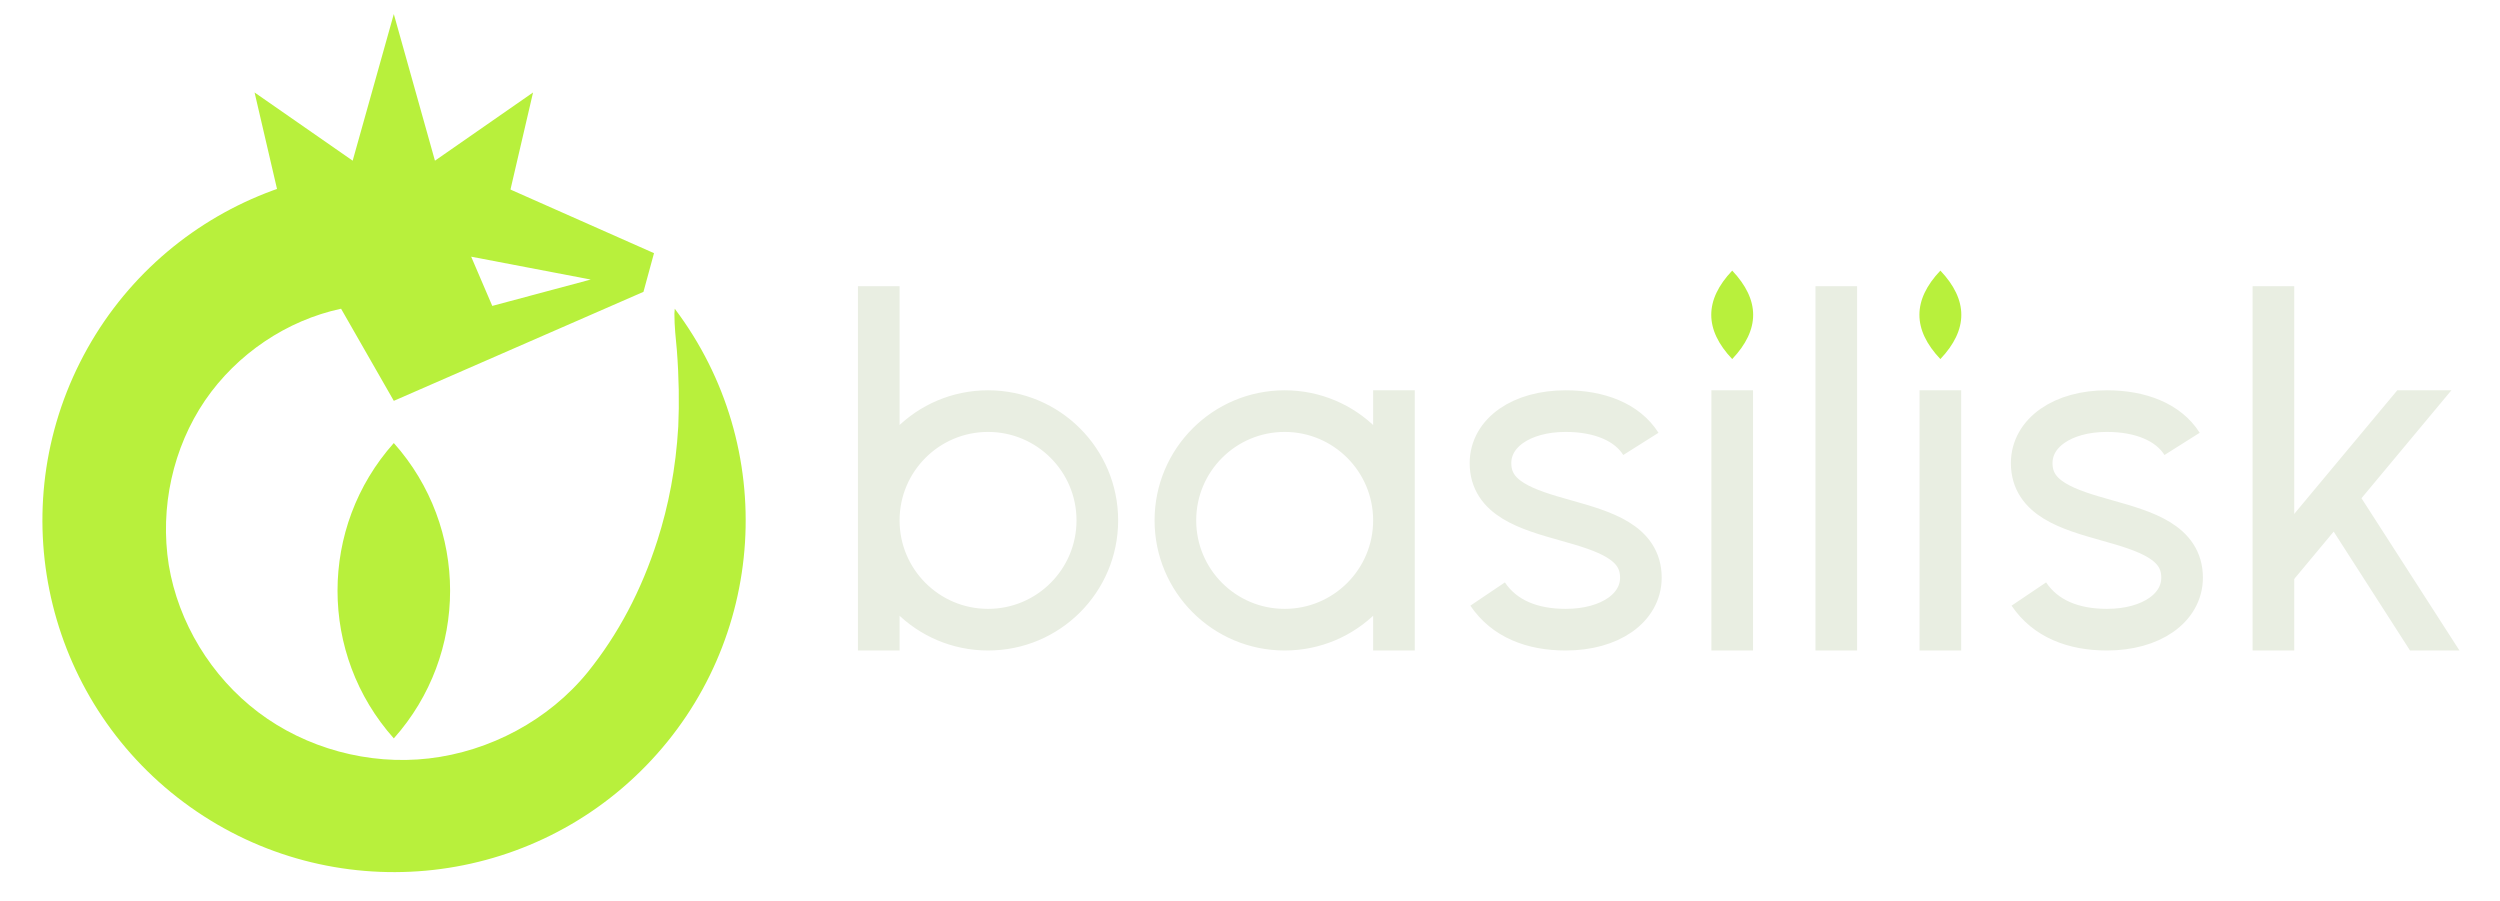
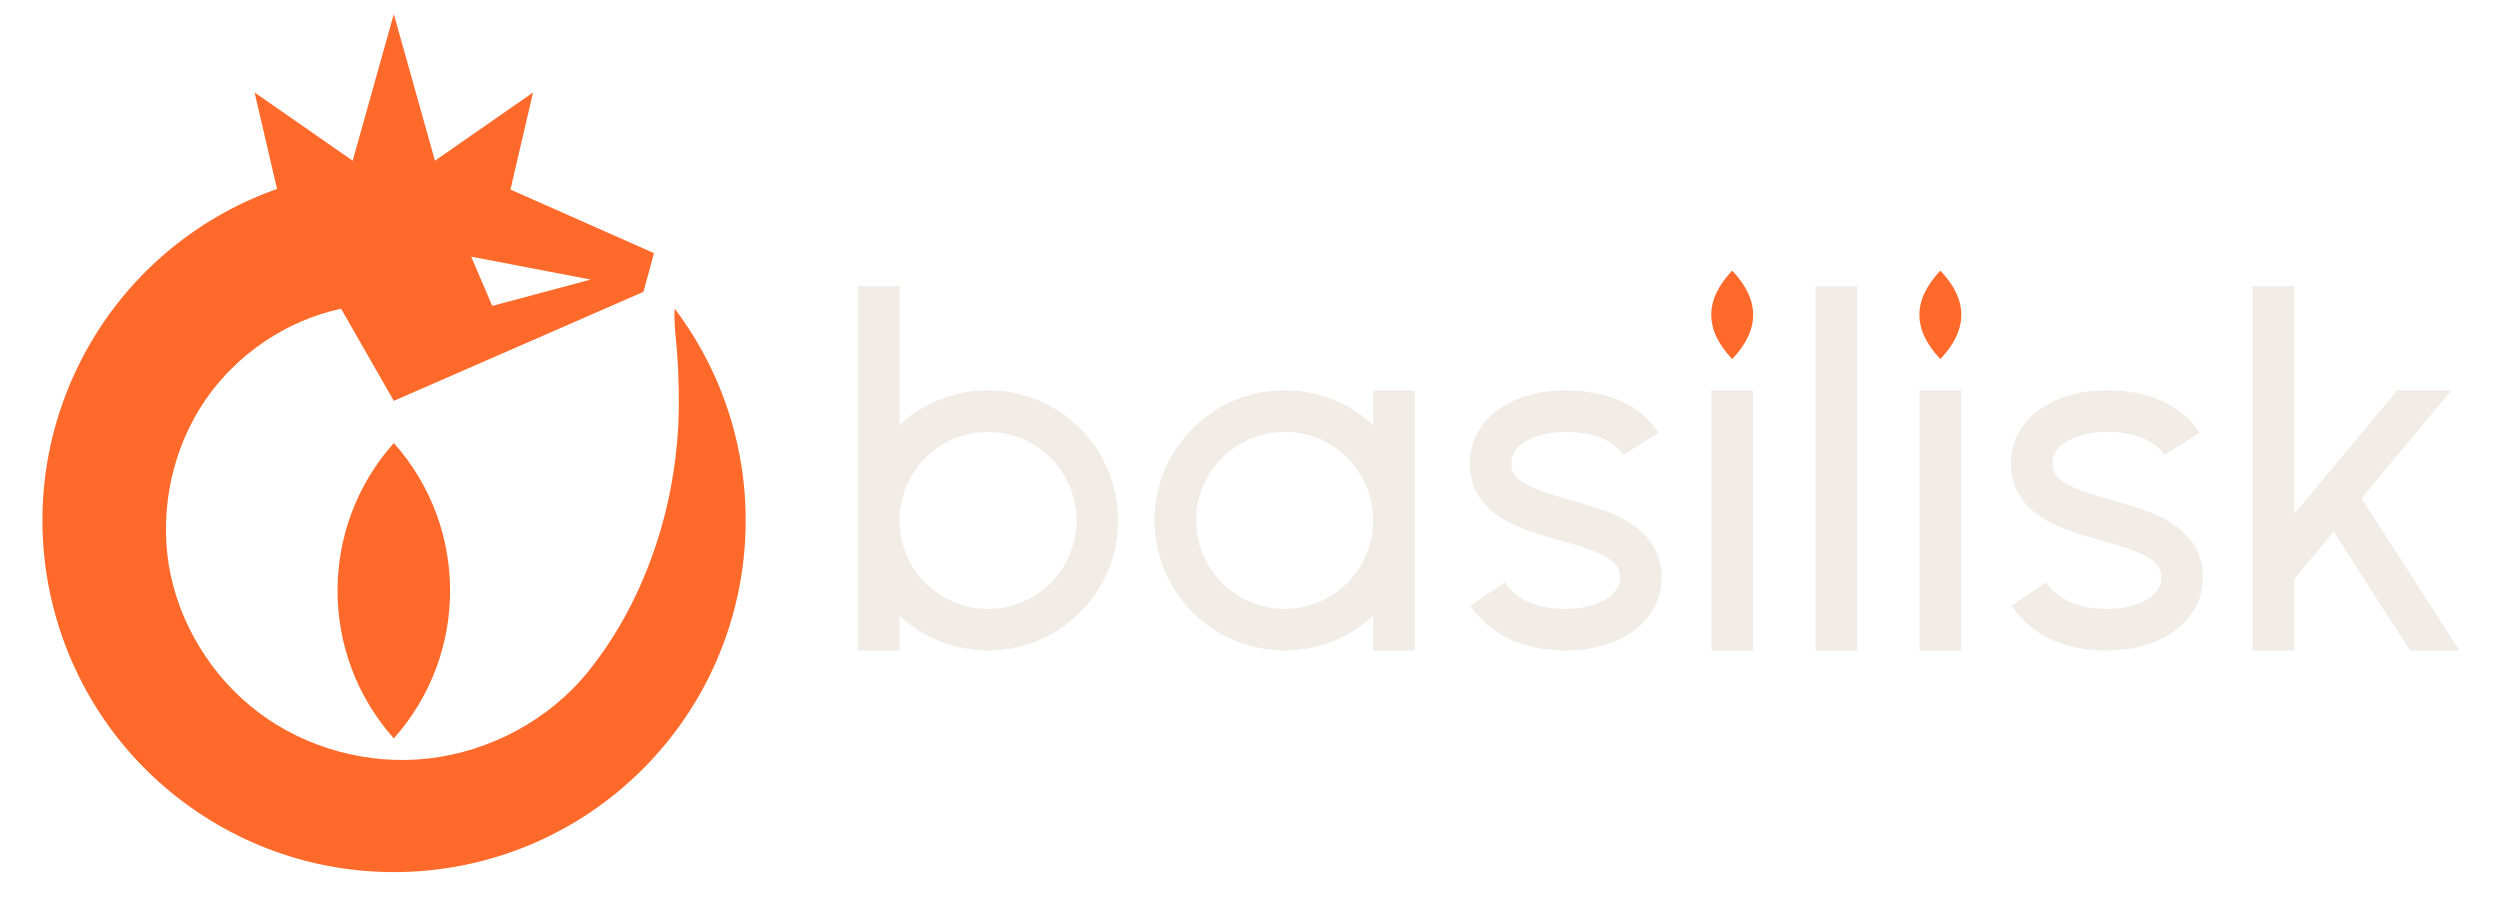
<svg xmlns="http://www.w3.org/2000/svg" viewBox="0 0 711 256" role="img" aria-label="basilisk">
-   <g fill="#B8F03C" transform="translate(-16 0)">
+   <g fill="#FF6A2B" transform="translate(-16 0)">
    <path fill-rule="evenodd" d="M158.9 52.9 A100 100 0 1 0 207.9 87.8 L207.8 89.2 C207.8 93 208.2 96.3 208.5 99.6 C209.1 107.4 209.2 114.6 208.9 121.3 C208.2 133.3 206.1 143.9 203 153.6 C198.4 168 191.8 180.4 183.2 191.1 C172 204.9 155.2 213.7 138 215.7 C120.8 217.7 103 212.8 89.5 202.6 C76 192.4 66.7 177 64 160.7 C61.4 144.3 65.2 127.3 74.3 113.9 C83.4 100.6 97.6 91.1 113 87.8 L128 114 L199 83 L202 72 Z M150 73 L184 79.5 L156 87 Z" />
    <path d="M95.1 55.1 L88.4 26.3 L116.3 45.7 L128 4 L139.7 45.7 L167.6 26.3 L160.9 55.1 Z" />
    <path d="M128 126 A63.1 63.1 0 0 1 128 210 A63.1 63.1 0 0 1 128 126 Z" />
  </g>
  <g transform="translate(244 81.4) scale(0.74)">
-     <path fill="none" stroke="#E9EEE2" stroke-width="16" d="M8 0 V140 M8 90 a42 42 0 1 0 84 0 a42 42 0 1 0 -84 0 M206 40 V140 M122 90 a42 42 0 1 0 84 0 a42 42 0 1 0 -84 0 M300.9 60.6 C295.6 52.2 284.9 48 272 48 C254.9 48 243.1 56.4 243.1 68 C243.1 81.6 257 85.8 272 90 C287 94.2 300.9 98.4 300.9 112 C300.9 123.6 289.1 132 272 132 C259.1 132 248.4 127.8 242 118.3 M336 40 V140 M376 0 V140 M416 40 V140 M508.9 60.6 C503.6 52.2 492.9 48 480 48 C462.9 48 451.1 56.4 451.1 68 C451.1 81.6 465 85.8 480 90 C495 94.2 508.9 98.4 508.9 112 C508.9 123.6 497.1 132 480 132 C467.1 132 456.4 127.8 450 118.3 M544 0 V140" />
-     <path fill="#E9EEE2" d="M548 87.5 H552 L591.6 40 H612.4 L552 112.5 H548 Z M576.7 79.7 L615.5 140 H596.5 L563.3 88.3 Z" />
-     <path fill="#B8F03C" d="M336 -6 Q352.1 11 336 28 Q319.9 11 336 -6 Z M416 -6 Q432.1 11 416 28 Q399.9 11 416 -6 Z" />
+     <path fill="none" stroke="#F1ECE6" stroke-width="16" d="M8 0 V140 M8 90 a42 42 0 1 0 84 0 a42 42 0 1 0 -84 0 M206 40 V140 M122 90 a42 42 0 1 0 84 0 a42 42 0 1 0 -84 0 M300.9 60.6 C295.6 52.2 284.9 48 272 48 C254.9 48 243.1 56.4 243.1 68 C243.1 81.6 257 85.8 272 90 C287 94.2 300.9 98.4 300.9 112 C300.9 123.6 289.1 132 272 132 C259.1 132 248.4 127.8 242 118.3 M336 40 V140 M376 0 V140 M416 40 V140 M508.9 60.6 C503.6 52.2 492.9 48 480 48 C462.9 48 451.1 56.4 451.1 68 C451.1 81.6 465 85.8 480 90 C495 94.2 508.9 98.4 508.9 112 C508.9 123.6 497.1 132 480 132 C467.1 132 456.4 127.8 450 118.3 M544 0 V140" />
+     <path fill="#F1ECE6" d="M548 87.5 H552 L591.6 40 H612.4 L552 112.5 H548 Z M576.7 79.7 L615.5 140 H596.5 L563.3 88.3 Z" />
+     <path fill="#FF6A2B" d="M336 -6 Q352.1 11 336 28 Q319.9 11 336 -6 Z M416 -6 Q432.1 11 416 28 Q399.9 11 416 -6 Z" />
  </g>
</svg>
